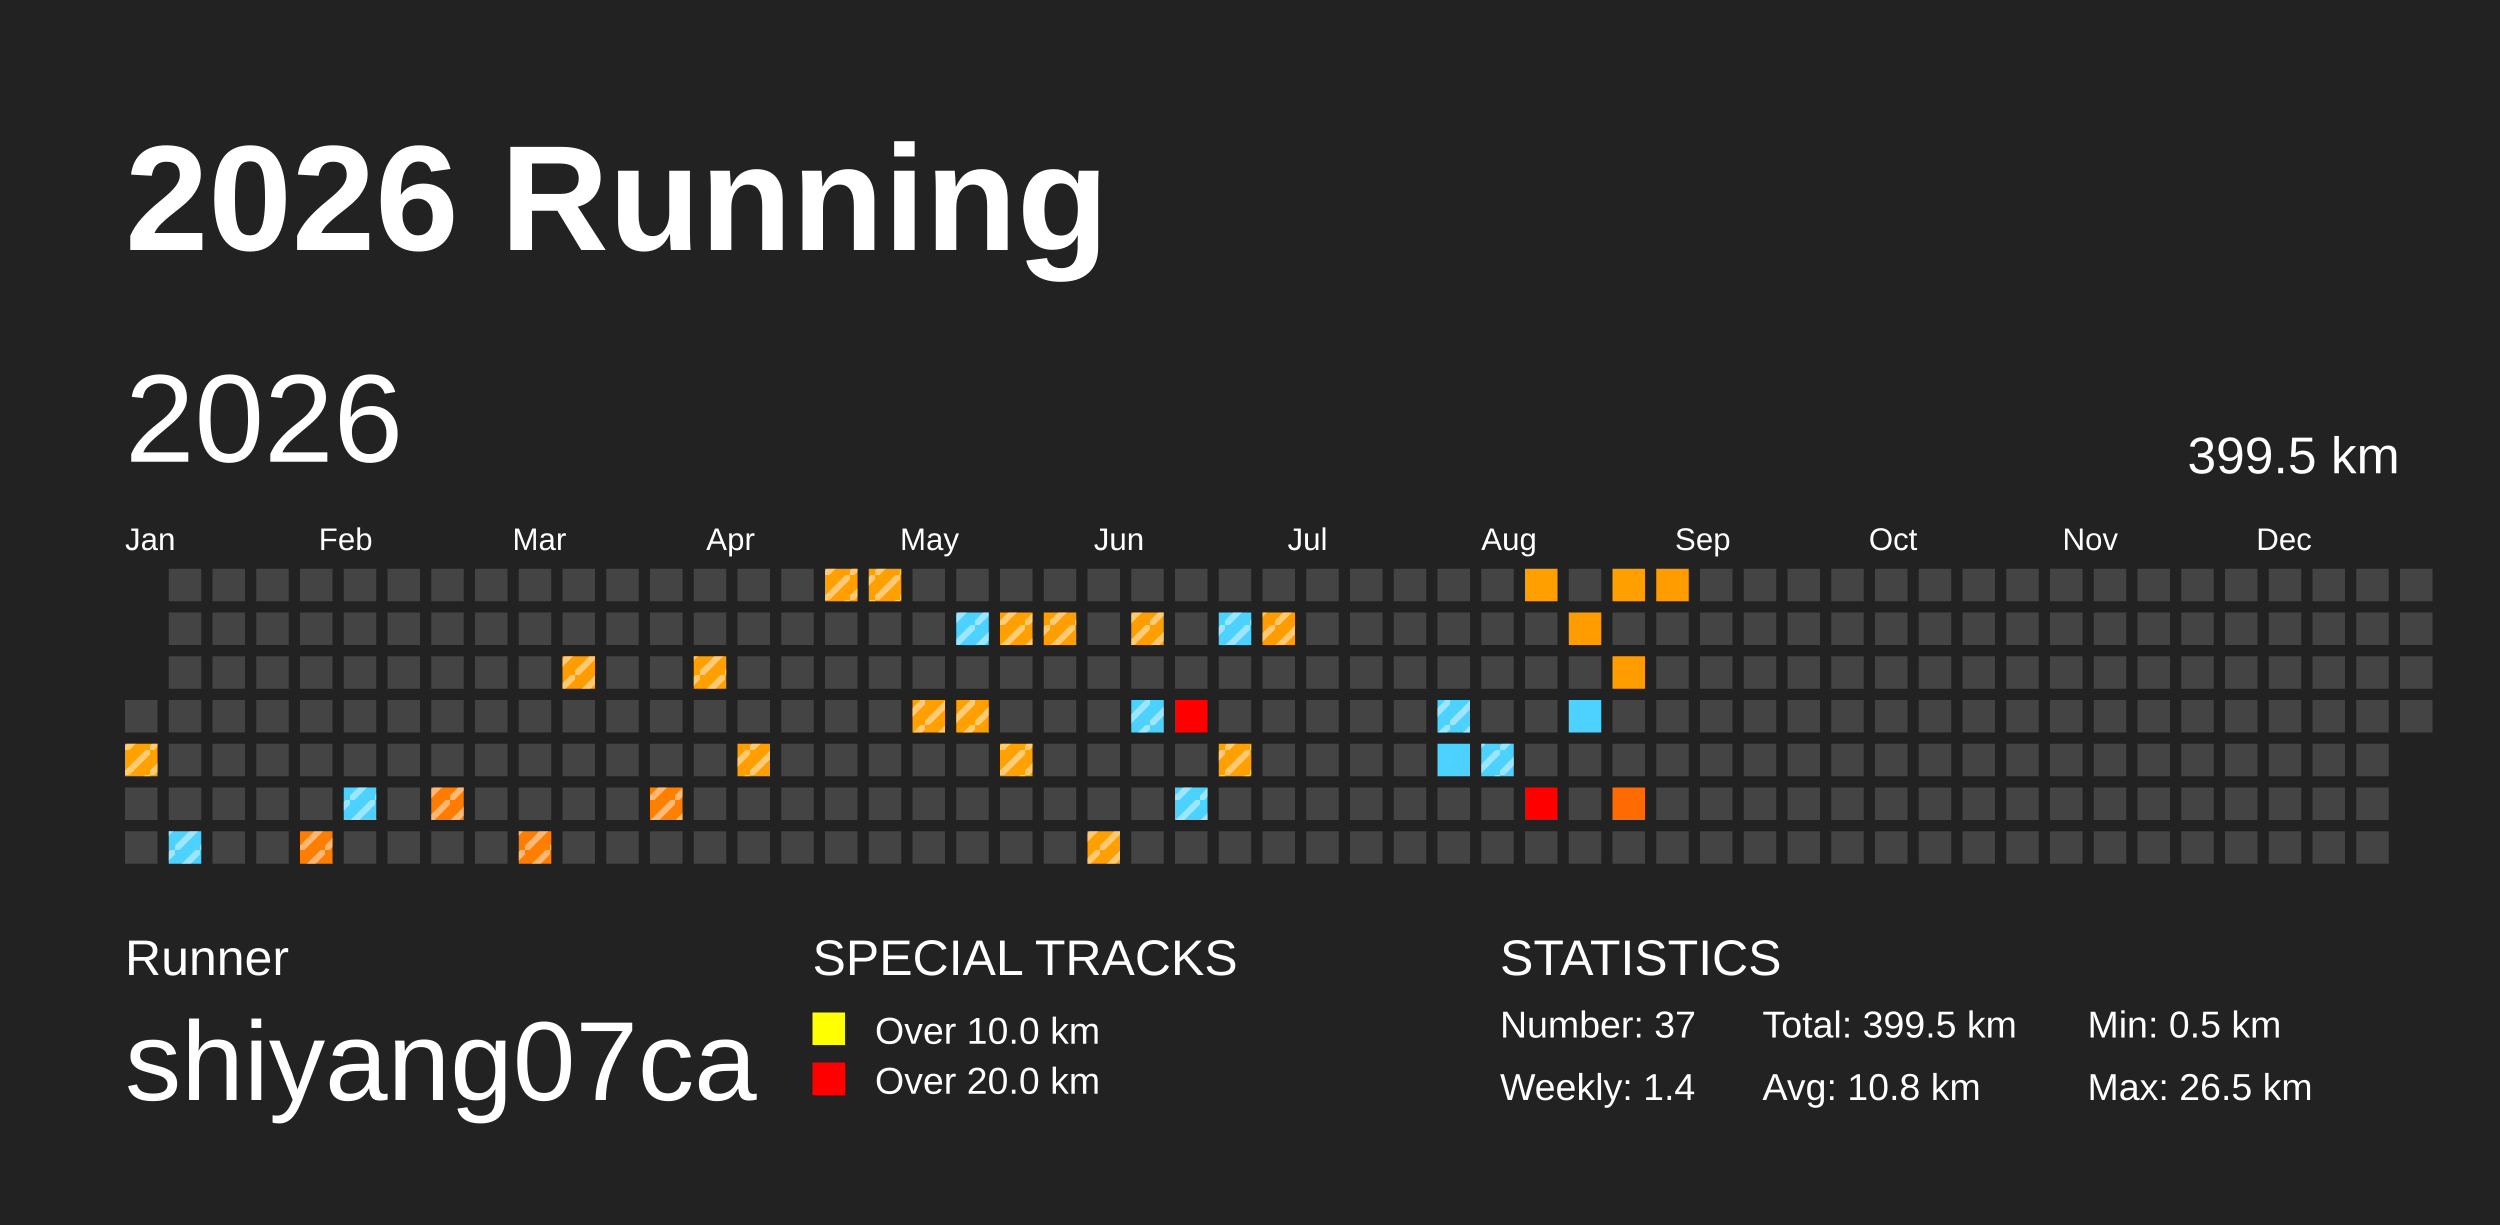
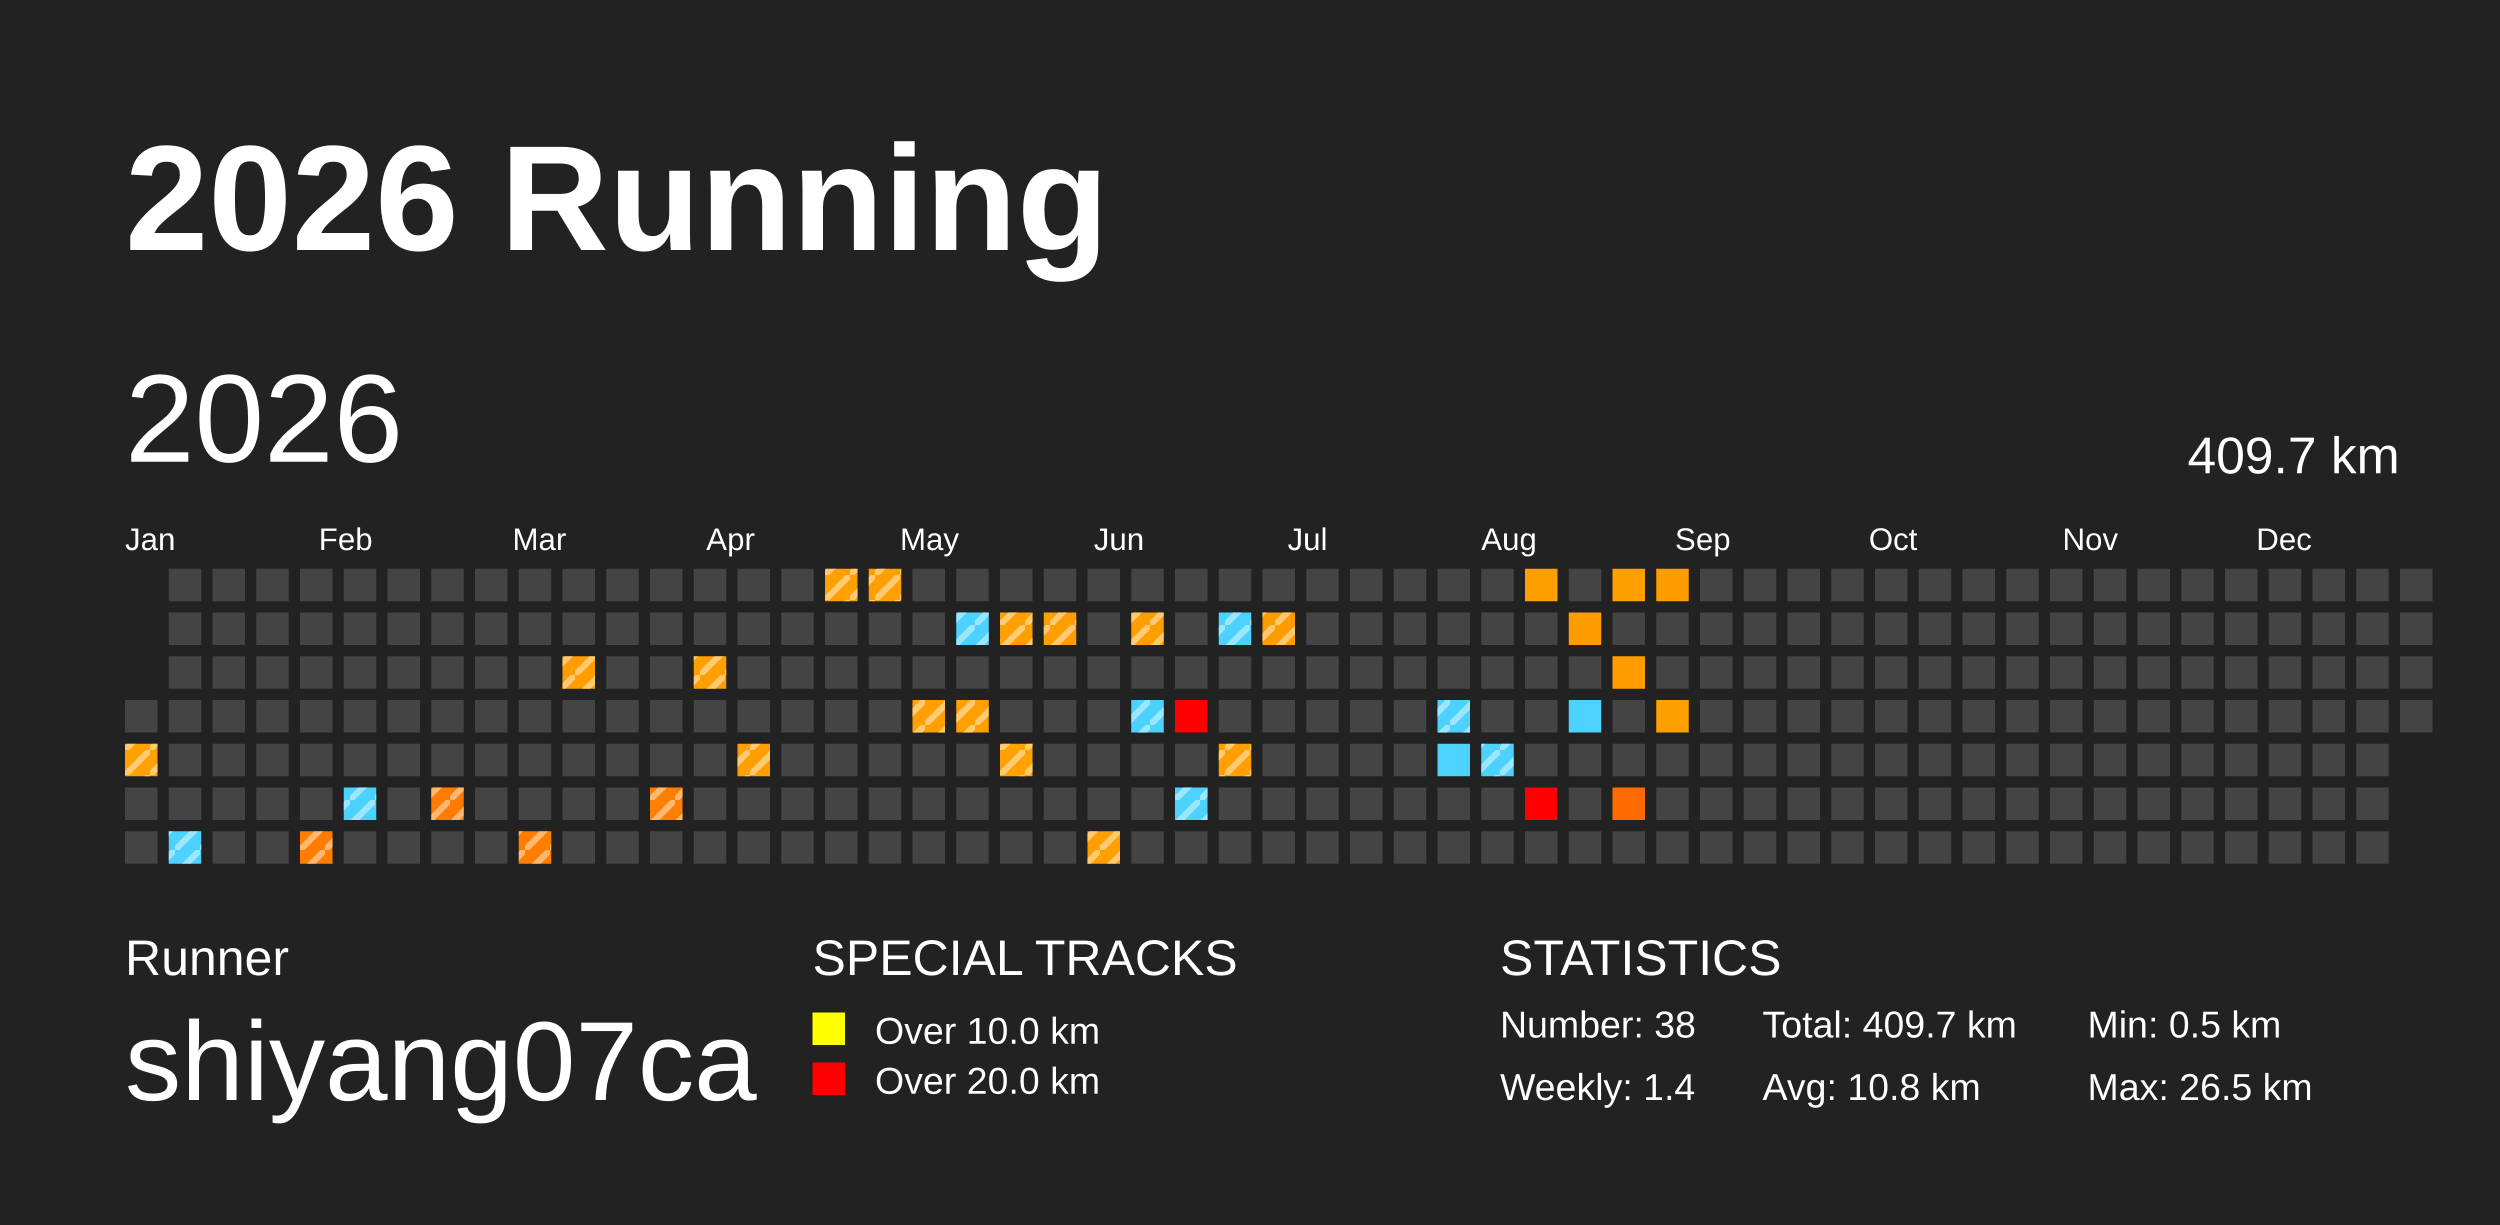
<svg xmlns="http://www.w3.org/2000/svg" baseProfile="full" height="98mm" version="1.1" viewBox="0,0,200,98" width="200mm">
  <defs>
    <pattern height="2" id="indoor-stripe" patternUnits="userSpaceOnUse" width="2">
      <line stroke="white" stroke-opacity="0.45" stroke-width="0.5" x1="0" x2="2" y1="2" y2="0" />
    </pattern>
  </defs>
  <rect fill="#222222" height="98" width="200" x="0" y="0" />
  <text fill="#FFFFFF" style="font-size:12px; font-family:Arial; font-weight:bold;" x="10" y="20">2026 Running</text>
  <text fill="#FFFFFF" style="font-size:4px; font-family:Arial" x="10" y="78">Runner</text>
  <text fill="#FFFFFF" style="font-size:9px; font-family:Arial" x="10" y="88">shiyang07ca</text>
  <text fill="#FFFFFF" style="font-size:4px; font-family:Arial" x="65" y="78">SPECIAL TRACKS</text>
  <rect fill="yellow" height="2.6" width="2.6" x="65" y="81" />
  <text fill="#FFFFFF" style="font-size:3px; font-family:Arial" x="70" y="83.5">Over 10.0 km</text>
  <rect fill="red" height="2.6" width="2.6" x="65" y="85" />
  <text fill="#FFFFFF" style="font-size:3px; font-family:Arial" x="70" y="87.5">Over 20.0 km</text>
  <text fill="#FFFFFF" style="font-size:4px; font-family:Arial" x="120" y="78">STATISTICS</text>
-   <text fill="#FFFFFF" style="font-size:3px; font-family:Arial" x="120" y="83">Number: 37</text>
+   <text fill="#FFFFFF" style="font-size:3px; font-family:Arial" x="120" y="83">Number: 38</text>
  <text fill="#FFFFFF" style="font-size:3px; font-family:Arial" x="120" y="88">Weekly: 1.4</text>
-   <text fill="#FFFFFF" style="font-size:3px; font-family:Arial" x="141" y="83">Total: 399.5 km</text>
+   <text fill="#FFFFFF" style="font-size:3px; font-family:Arial" x="141" y="83">Total: 409.7 km</text>
  <text fill="#FFFFFF" style="font-size:3px; font-family:Arial" x="141" y="88">Avg: 10.8 km</text>
  <text fill="#FFFFFF" style="font-size:3px; font-family:Arial" x="167" y="83">Min: 0.5 km</text>
  <text fill="#FFFFFF" style="font-size:3px; font-family:Arial" x="167" y="88">Max: 26.5 km</text>
  <text dominant-baseline="hanging" fill="#FFFFFF" style="font-size:10.0px; font-family:Arial;" x="10" y="30">2026</text>
-   <text dominant-baseline="hanging" fill="#FFFFFF" style="font-size:4.125px; font-family:Arial;" x="175" y="35">399.5 km</text>
+   <text dominant-baseline="hanging" fill="#FFFFFF" style="font-size:4.125px; font-family:Arial;" x="175" y="35">409.7 km</text>
  <text fill="#FFFFFF" style="font-size:2.5px; font-family:Arial" x="10.0" y="44">Jan</text>
  <text fill="#FFFFFF" style="font-size:2.5px; font-family:Arial" x="25.5" y="44">Feb</text>
  <text fill="#FFFFFF" style="font-size:2.5px; font-family:Arial" x="41.0" y="44">Mar</text>
  <text fill="#FFFFFF" style="font-size:2.5px; font-family:Arial" x="56.5" y="44">Apr</text>
  <text fill="#FFFFFF" style="font-size:2.5px; font-family:Arial" x="72.0" y="44">May</text>
  <text fill="#FFFFFF" style="font-size:2.5px; font-family:Arial" x="87.5" y="44">Jun</text>
  <text fill="#FFFFFF" style="font-size:2.5px; font-family:Arial" x="103.0" y="44">Jul</text>
  <text fill="#FFFFFF" style="font-size:2.5px; font-family:Arial" x="118.5" y="44">Aug</text>
  <text fill="#FFFFFF" style="font-size:2.5px; font-family:Arial" x="134.0" y="44">Sep</text>
  <text fill="#FFFFFF" style="font-size:2.5px; font-family:Arial" x="149.5" y="44">Oct</text>
  <text fill="#FFFFFF" style="font-size:2.5px; font-family:Arial" x="165.0" y="44">Nov</text>
  <text fill="#FFFFFF" style="font-size:2.5px; font-family:Arial" x="180.5" y="44">Dec</text>
  <rect fill="#444444" height="2.6" width="2.6" x="10.0" y="56.0" />
  <rect fill="#ffa100" height="2.6" width="2.6" x="10.0" y="59.5" />
  <rect fill="url(#indoor-stripe)" height="2.6" style="pointer-events: none;" width="2.6" x="10.0" y="59.5" />
  <rect fill="#444444" height="2.6" width="2.6" x="10.0" y="63.0" />
  <rect fill="#444444" height="2.6" width="2.6" x="10.0" y="66.5" />
  <rect fill="#444444" height="2.6" width="2.6" x="13.5" y="45.5" />
  <rect fill="#444444" height="2.6" width="2.6" x="13.5" y="49.0" />
  <rect fill="#444444" height="2.6" width="2.6" x="13.5" y="52.5" />
  <rect fill="#444444" height="2.6" width="2.6" x="13.5" y="56.0" />
  <rect fill="#444444" height="2.6" width="2.6" x="13.5" y="59.5" />
  <rect fill="#444444" height="2.6" width="2.6" x="13.5" y="63.0" />
  <rect fill="#4dd2ff" height="2.6" width="2.6" x="13.5" y="66.5" />
  <rect fill="url(#indoor-stripe)" height="2.6" style="pointer-events: none;" width="2.6" x="13.5" y="66.5" />
  <rect fill="#444444" height="2.6" width="2.6" x="17.0" y="45.5" />
  <rect fill="#444444" height="2.6" width="2.6" x="17.0" y="49.0" />
  <rect fill="#444444" height="2.6" width="2.6" x="17.0" y="52.5" />
  <rect fill="#444444" height="2.6" width="2.6" x="17.0" y="56.0" />
  <rect fill="#444444" height="2.6" width="2.6" x="17.0" y="59.5" />
  <rect fill="#444444" height="2.6" width="2.6" x="17.0" y="63.0" />
  <rect fill="#444444" height="2.6" width="2.6" x="17.0" y="66.5" />
  <rect fill="#444444" height="2.6" width="2.6" x="20.5" y="45.5" />
  <rect fill="#444444" height="2.6" width="2.6" x="20.5" y="49.0" />
  <rect fill="#444444" height="2.6" width="2.6" x="20.5" y="52.5" />
  <rect fill="#444444" height="2.6" width="2.6" x="20.5" y="56.0" />
  <rect fill="#444444" height="2.6" width="2.6" x="20.5" y="59.5" />
  <rect fill="#444444" height="2.6" width="2.6" x="20.5" y="63.0" />
  <rect fill="#444444" height="2.6" width="2.6" x="20.5" y="66.5" />
  <rect fill="#444444" height="2.6" width="2.6" x="24.0" y="45.5" />
  <rect fill="#444444" height="2.6" width="2.6" x="24.0" y="49.0" />
  <rect fill="#444444" height="2.6" width="2.6" x="24.0" y="52.5" />
  <rect fill="#444444" height="2.6" width="2.6" x="24.0" y="56.0" />
  <rect fill="#444444" height="2.6" width="2.6" x="24.0" y="59.5" />
  <rect fill="#444444" height="2.6" width="2.6" x="24.0" y="63.0" />
  <rect fill="#ff7d00" height="2.6" width="2.6" x="24.0" y="66.5" />
  <rect fill="url(#indoor-stripe)" height="2.6" style="pointer-events: none;" width="2.6" x="24.0" y="66.5" />
  <rect fill="#444444" height="2.6" width="2.6" x="27.5" y="45.5" />
  <rect fill="#444444" height="2.6" width="2.6" x="27.5" y="49.0" />
  <rect fill="#444444" height="2.6" width="2.6" x="27.5" y="52.5" />
  <rect fill="#444444" height="2.6" width="2.6" x="27.5" y="56.0" />
  <rect fill="#444444" height="2.6" width="2.6" x="27.5" y="59.5" />
  <rect fill="#4dd2ff" height="2.6" width="2.6" x="27.5" y="63.0" />
  <rect fill="url(#indoor-stripe)" height="2.6" style="pointer-events: none;" width="2.6" x="27.5" y="63.0" />
  <rect fill="#444444" height="2.6" width="2.6" x="27.5" y="66.5" />
  <rect fill="#444444" height="2.6" width="2.6" x="31.0" y="45.5" />
  <rect fill="#444444" height="2.6" width="2.6" x="31.0" y="49.0" />
  <rect fill="#444444" height="2.6" width="2.6" x="31.0" y="52.5" />
  <rect fill="#444444" height="2.6" width="2.6" x="31.0" y="56.0" />
  <rect fill="#444444" height="2.6" width="2.6" x="31.0" y="59.5" />
  <rect fill="#444444" height="2.6" width="2.6" x="31.0" y="63.0" />
  <rect fill="#444444" height="2.6" width="2.6" x="31.0" y="66.5" />
  <rect fill="#444444" height="2.6" width="2.6" x="34.5" y="45.5" />
  <rect fill="#444444" height="2.6" width="2.6" x="34.5" y="49.0" />
  <rect fill="#444444" height="2.6" width="2.6" x="34.5" y="52.5" />
  <rect fill="#444444" height="2.6" width="2.6" x="34.5" y="56.0" />
  <rect fill="#444444" height="2.6" width="2.6" x="34.5" y="59.5" />
  <rect fill="#ff7c00" height="2.6" width="2.6" x="34.5" y="63.0" />
  <rect fill="url(#indoor-stripe)" height="2.6" style="pointer-events: none;" width="2.6" x="34.5" y="63.0" />
  <rect fill="#444444" height="2.6" width="2.6" x="34.5" y="66.5" />
  <rect fill="#444444" height="2.6" width="2.6" x="38.0" y="45.5" />
  <rect fill="#444444" height="2.6" width="2.6" x="38.0" y="49.0" />
  <rect fill="#444444" height="2.6" width="2.6" x="38.0" y="52.5" />
  <rect fill="#444444" height="2.6" width="2.6" x="38.0" y="56.0" />
  <rect fill="#444444" height="2.6" width="2.6" x="38.0" y="59.5" />
  <rect fill="#444444" height="2.6" width="2.6" x="38.0" y="63.0" />
  <rect fill="#444444" height="2.6" width="2.6" x="38.0" y="66.5" />
  <rect fill="#444444" height="2.6" width="2.6" x="41.5" y="45.5" />
  <rect fill="#444444" height="2.6" width="2.6" x="41.5" y="49.0" />
  <rect fill="#444444" height="2.6" width="2.6" x="41.5" y="52.5" />
  <rect fill="#444444" height="2.6" width="2.6" x="41.5" y="56.0" />
  <rect fill="#444444" height="2.6" width="2.6" x="41.5" y="59.5" />
  <rect fill="#444444" height="2.6" width="2.6" x="41.5" y="63.0" />
  <rect fill="#ff7e00" height="2.6" width="2.6" x="41.5" y="66.5" />
  <rect fill="url(#indoor-stripe)" height="2.6" style="pointer-events: none;" width="2.6" x="41.5" y="66.5" />
  <rect fill="#444444" height="2.6" width="2.6" x="45.0" y="45.5" />
  <rect fill="#444444" height="2.6" width="2.6" x="45.0" y="49.0" />
  <rect fill="#ff9d00" height="2.6" width="2.6" x="45.0" y="52.5" />
  <rect fill="url(#indoor-stripe)" height="2.6" style="pointer-events: none;" width="2.6" x="45.0" y="52.5" />
  <rect fill="#444444" height="2.6" width="2.6" x="45.0" y="56.0" />
  <rect fill="#444444" height="2.6" width="2.6" x="45.0" y="59.5" />
  <rect fill="#444444" height="2.6" width="2.6" x="45.0" y="63.0" />
  <rect fill="#444444" height="2.6" width="2.6" x="45.0" y="66.5" />
  <rect fill="#444444" height="2.6" width="2.6" x="48.5" y="45.5" />
  <rect fill="#444444" height="2.6" width="2.6" x="48.5" y="49.0" />
  <rect fill="#444444" height="2.6" width="2.6" x="48.5" y="52.5" />
  <rect fill="#444444" height="2.6" width="2.6" x="48.5" y="56.0" />
  <rect fill="#444444" height="2.6" width="2.6" x="48.5" y="59.5" />
  <rect fill="#444444" height="2.6" width="2.6" x="48.5" y="63.0" />
  <rect fill="#444444" height="2.6" width="2.6" x="48.5" y="66.5" />
  <rect fill="#444444" height="2.6" width="2.6" x="52.0" y="45.5" />
  <rect fill="#444444" height="2.6" width="2.6" x="52.0" y="49.0" />
  <rect fill="#444444" height="2.6" width="2.6" x="52.0" y="52.5" />
  <rect fill="#444444" height="2.6" width="2.6" x="52.0" y="56.0" />
  <rect fill="#444444" height="2.6" width="2.6" x="52.0" y="59.5" />
  <rect fill="#ff7f00" height="2.6" width="2.6" x="52.0" y="63.0" />
  <rect fill="url(#indoor-stripe)" height="2.6" style="pointer-events: none;" width="2.6" x="52.0" y="63.0" />
  <rect fill="#444444" height="2.6" width="2.6" x="52.0" y="66.5" />
  <rect fill="#444444" height="2.6" width="2.6" x="55.5" y="45.5" />
  <rect fill="#444444" height="2.6" width="2.6" x="55.5" y="49.0" />
  <rect fill="#ff9f00" height="2.6" width="2.6" x="55.5" y="52.5" />
  <rect fill="url(#indoor-stripe)" height="2.6" style="pointer-events: none;" width="2.6" x="55.5" y="52.5" />
  <rect fill="#444444" height="2.6" width="2.6" x="55.5" y="56.0" />
  <rect fill="#444444" height="2.6" width="2.6" x="55.5" y="59.5" />
  <rect fill="#444444" height="2.6" width="2.6" x="55.5" y="63.0" />
  <rect fill="#444444" height="2.6" width="2.6" x="55.5" y="66.5" />
  <rect fill="#444444" height="2.6" width="2.6" x="59.0" y="45.5" />
  <rect fill="#444444" height="2.6" width="2.6" x="59.0" y="49.0" />
  <rect fill="#444444" height="2.6" width="2.6" x="59.0" y="52.5" />
  <rect fill="#444444" height="2.6" width="2.6" x="59.0" y="56.0" />
  <rect fill="#ff9e00" height="2.6" width="2.6" x="59.0" y="59.5" />
  <rect fill="url(#indoor-stripe)" height="2.6" style="pointer-events: none;" width="2.6" x="59.0" y="59.5" />
  <rect fill="#444444" height="2.6" width="2.6" x="59.0" y="63.0" />
  <rect fill="#444444" height="2.6" width="2.6" x="59.0" y="66.5" />
  <rect fill="#444444" height="2.6" width="2.6" x="62.5" y="45.5" />
  <rect fill="#444444" height="2.6" width="2.6" x="62.5" y="49.0" />
  <rect fill="#444444" height="2.6" width="2.6" x="62.5" y="52.5" />
  <rect fill="#444444" height="2.6" width="2.6" x="62.5" y="56.0" />
  <rect fill="#444444" height="2.6" width="2.6" x="62.5" y="59.5" />
  <rect fill="#444444" height="2.6" width="2.6" x="62.5" y="63.0" />
  <rect fill="#444444" height="2.6" width="2.6" x="62.5" y="66.5" />
  <rect fill="#ff9f00" height="2.6" width="2.6" x="66.0" y="45.5" />
  <rect fill="url(#indoor-stripe)" height="2.6" style="pointer-events: none;" width="2.6" x="66.0" y="45.5" />
  <rect fill="#444444" height="2.6" width="2.6" x="66.0" y="49.0" />
  <rect fill="#444444" height="2.6" width="2.6" x="66.0" y="52.5" />
  <rect fill="#444444" height="2.6" width="2.6" x="66.0" y="56.0" />
  <rect fill="#444444" height="2.6" width="2.6" x="66.0" y="59.5" />
  <rect fill="#444444" height="2.6" width="2.6" x="66.0" y="63.0" />
  <rect fill="#444444" height="2.6" width="2.6" x="66.0" y="66.5" />
  <rect fill="#ff9f00" height="2.6" width="2.6" x="69.5" y="45.5" />
  <rect fill="url(#indoor-stripe)" height="2.6" style="pointer-events: none;" width="2.6" x="69.5" y="45.5" />
  <rect fill="#444444" height="2.6" width="2.6" x="69.5" y="49.0" />
  <rect fill="#444444" height="2.6" width="2.6" x="69.5" y="52.5" />
  <rect fill="#444444" height="2.6" width="2.6" x="69.5" y="56.0" />
  <rect fill="#444444" height="2.6" width="2.6" x="69.5" y="59.5" />
  <rect fill="#444444" height="2.6" width="2.6" x="69.5" y="63.0" />
  <rect fill="#444444" height="2.6" width="2.6" x="69.5" y="66.5" />
  <rect fill="#444444" height="2.6" width="2.6" x="73.0" y="45.5" />
  <rect fill="#444444" height="2.6" width="2.6" x="73.0" y="49.0" />
  <rect fill="#444444" height="2.6" width="2.6" x="73.0" y="52.5" />
  <rect fill="#ff9f00" height="2.6" width="2.6" x="73.0" y="56.0" />
  <rect fill="url(#indoor-stripe)" height="2.6" style="pointer-events: none;" width="2.6" x="73.0" y="56.0" />
  <rect fill="#444444" height="2.6" width="2.6" x="73.0" y="59.5" />
  <rect fill="#444444" height="2.6" width="2.6" x="73.0" y="63.0" />
  <rect fill="#444444" height="2.6" width="2.6" x="73.0" y="66.5" />
  <rect fill="#444444" height="2.6" width="2.6" x="76.5" y="45.5" />
  <rect fill="#4dd2ff" height="2.6" width="2.6" x="76.5" y="49.0" />
  <rect fill="url(#indoor-stripe)" height="2.6" style="pointer-events: none;" width="2.6" x="76.5" y="49.0" />
  <rect fill="#444444" height="2.6" width="2.6" x="76.5" y="52.5" />
  <rect fill="#ffa000" height="2.6" width="2.6" x="76.5" y="56.0" />
  <rect fill="url(#indoor-stripe)" height="2.6" style="pointer-events: none;" width="2.6" x="76.5" y="56.0" />
  <rect fill="#444444" height="2.6" width="2.6" x="76.5" y="59.5" />
  <rect fill="#444444" height="2.6" width="2.6" x="76.5" y="63.0" />
  <rect fill="#444444" height="2.6" width="2.6" x="76.5" y="66.5" />
  <rect fill="#444444" height="2.6" width="2.6" x="80.0" y="45.5" />
  <rect fill="#ffa000" height="2.6" width="2.6" x="80.0" y="49.0" />
  <rect fill="url(#indoor-stripe)" height="2.6" style="pointer-events: none;" width="2.6" x="80.0" y="49.0" />
  <rect fill="#444444" height="2.6" width="2.6" x="80.0" y="52.5" />
  <rect fill="#444444" height="2.6" width="2.6" x="80.0" y="56.0" />
  <rect fill="#ffa100" height="2.6" width="2.6" x="80.0" y="59.5" />
  <rect fill="url(#indoor-stripe)" height="2.6" style="pointer-events: none;" width="2.6" x="80.0" y="59.5" />
  <rect fill="#444444" height="2.6" width="2.6" x="80.0" y="63.0" />
  <rect fill="#444444" height="2.6" width="2.6" x="80.0" y="66.5" />
  <rect fill="#444444" height="2.6" width="2.6" x="83.5" y="45.5" />
  <rect fill="#ff9e00" height="2.6" width="2.6" x="83.5" y="49.0" />
  <rect fill="url(#indoor-stripe)" height="2.6" style="pointer-events: none;" width="2.6" x="83.5" y="49.0" />
  <rect fill="#444444" height="2.6" width="2.6" x="83.5" y="52.5" />
  <rect fill="#444444" height="2.6" width="2.6" x="83.5" y="56.0" />
  <rect fill="#444444" height="2.6" width="2.6" x="83.5" y="59.5" />
  <rect fill="#444444" height="2.6" width="2.6" x="83.5" y="63.0" />
  <rect fill="#444444" height="2.6" width="2.6" x="83.5" y="66.5" />
  <rect fill="#444444" height="2.6" width="2.6" x="87.0" y="45.5" />
  <rect fill="#444444" height="2.6" width="2.6" x="87.0" y="49.0" />
  <rect fill="#444444" height="2.6" width="2.6" x="87.0" y="52.5" />
  <rect fill="#444444" height="2.6" width="2.6" x="87.0" y="56.0" />
  <rect fill="#444444" height="2.6" width="2.6" x="87.0" y="59.5" />
  <rect fill="#444444" height="2.6" width="2.6" x="87.0" y="63.0" />
  <rect fill="#ff9f00" height="2.6" width="2.6" x="87.0" y="66.5" />
  <rect fill="url(#indoor-stripe)" height="2.6" style="pointer-events: none;" width="2.6" x="87.0" y="66.5" />
  <rect fill="#444444" height="2.6" width="2.6" x="90.5" y="45.5" />
  <rect fill="#ff9e00" height="2.6" width="2.6" x="90.5" y="49.0" />
  <rect fill="url(#indoor-stripe)" height="2.6" style="pointer-events: none;" width="2.6" x="90.5" y="49.0" />
  <rect fill="#444444" height="2.6" width="2.6" x="90.5" y="52.5" />
  <rect fill="#4dd2ff" height="2.6" width="2.6" x="90.5" y="56.0" />
  <rect fill="url(#indoor-stripe)" height="2.6" style="pointer-events: none;" width="2.6" x="90.5" y="56.0" />
  <rect fill="#444444" height="2.6" width="2.6" x="90.5" y="59.5" />
  <rect fill="#444444" height="2.6" width="2.6" x="90.5" y="63.0" />
  <rect fill="#444444" height="2.6" width="2.6" x="90.5" y="66.5" />
  <rect fill="#444444" height="2.6" width="2.6" x="94.0" y="45.5" />
  <rect fill="#444444" height="2.6" width="2.6" x="94.0" y="49.0" />
  <rect fill="#444444" height="2.6" width="2.6" x="94.0" y="52.5" />
  <rect fill="red" height="2.6" width="2.6" x="94.0" y="56.0" />
  <rect fill="#444444" height="2.6" width="2.6" x="94.0" y="59.5" />
  <rect fill="#4dd2ff" height="2.6" width="2.6" x="94.0" y="63.0" />
  <rect fill="url(#indoor-stripe)" height="2.6" style="pointer-events: none;" width="2.6" x="94.0" y="63.0" />
  <rect fill="#444444" height="2.6" width="2.6" x="94.0" y="66.5" />
  <rect fill="#444444" height="2.6" width="2.6" x="97.5" y="45.5" />
  <rect fill="#4dd2ff" height="2.6" width="2.6" x="97.5" y="49.0" />
  <rect fill="url(#indoor-stripe)" height="2.6" style="pointer-events: none;" width="2.6" x="97.5" y="49.0" />
  <rect fill="#444444" height="2.6" width="2.6" x="97.5" y="52.5" />
  <rect fill="#444444" height="2.6" width="2.6" x="97.5" y="56.0" />
  <rect fill="#ff9f00" height="2.6" width="2.6" x="97.5" y="59.5" />
  <rect fill="url(#indoor-stripe)" height="2.6" style="pointer-events: none;" width="2.6" x="97.5" y="59.5" />
  <rect fill="#444444" height="2.6" width="2.6" x="97.5" y="63.0" />
  <rect fill="#444444" height="2.6" width="2.6" x="97.5" y="66.5" />
  <rect fill="#444444" height="2.6" width="2.6" x="101.0" y="45.5" />
  <rect fill="#ff9d00" height="2.6" width="2.6" x="101.0" y="49.0" />
  <rect fill="url(#indoor-stripe)" height="2.6" style="pointer-events: none;" width="2.6" x="101.0" y="49.0" />
  <rect fill="#444444" height="2.6" width="2.6" x="101.0" y="52.5" />
  <rect fill="#444444" height="2.6" width="2.6" x="101.0" y="56.0" />
  <rect fill="#444444" height="2.6" width="2.6" x="101.0" y="59.5" />
  <rect fill="#444444" height="2.6" width="2.6" x="101.0" y="63.0" />
  <rect fill="#444444" height="2.6" width="2.6" x="101.0" y="66.5" />
  <rect fill="#444444" height="2.6" width="2.6" x="104.5" y="45.5" />
  <rect fill="#444444" height="2.6" width="2.6" x="104.5" y="49.0" />
  <rect fill="#444444" height="2.6" width="2.6" x="104.5" y="52.5" />
  <rect fill="#444444" height="2.6" width="2.6" x="104.5" y="56.0" />
  <rect fill="#444444" height="2.6" width="2.6" x="104.5" y="59.5" />
  <rect fill="#444444" height="2.6" width="2.6" x="104.5" y="63.0" />
  <rect fill="#444444" height="2.6" width="2.6" x="104.5" y="66.5" />
  <rect fill="#444444" height="2.6" width="2.6" x="108.0" y="45.5" />
  <rect fill="#444444" height="2.6" width="2.6" x="108.0" y="49.0" />
  <rect fill="#444444" height="2.6" width="2.6" x="108.0" y="52.5" />
  <rect fill="#444444" height="2.6" width="2.6" x="108.0" y="56.0" />
  <rect fill="#444444" height="2.6" width="2.6" x="108.0" y="59.5" />
  <rect fill="#444444" height="2.6" width="2.6" x="108.0" y="63.0" />
  <rect fill="#444444" height="2.6" width="2.6" x="108.0" y="66.5" />
  <rect fill="#444444" height="2.6" width="2.6" x="111.5" y="45.5" />
  <rect fill="#444444" height="2.6" width="2.6" x="111.5" y="49.0" />
  <rect fill="#444444" height="2.6" width="2.6" x="111.5" y="52.5" />
  <rect fill="#444444" height="2.6" width="2.6" x="111.5" y="56.0" />
  <rect fill="#444444" height="2.6" width="2.6" x="111.5" y="59.5" />
  <rect fill="#444444" height="2.6" width="2.6" x="111.5" y="63.0" />
  <rect fill="#444444" height="2.6" width="2.6" x="111.5" y="66.5" />
  <rect fill="#444444" height="2.6" width="2.6" x="115.0" y="45.5" />
  <rect fill="#444444" height="2.6" width="2.6" x="115.0" y="49.0" />
  <rect fill="#444444" height="2.6" width="2.6" x="115.0" y="52.5" />
  <rect fill="#4dd2ff" height="2.6" width="2.6" x="115.0" y="56.0" />
  <rect fill="url(#indoor-stripe)" height="2.6" style="pointer-events: none;" width="2.6" x="115.0" y="56.0" />
  <rect fill="#4dd2ff" height="2.6" width="2.6" x="115.0" y="59.5" />
  <rect fill="#444444" height="2.6" width="2.6" x="115.0" y="63.0" />
  <rect fill="#444444" height="2.6" width="2.6" x="115.0" y="66.5" />
  <rect fill="#444444" height="2.6" width="2.6" x="118.5" y="45.5" />
  <rect fill="#444444" height="2.6" width="2.6" x="118.5" y="49.0" />
  <rect fill="#444444" height="2.6" width="2.6" x="118.5" y="52.5" />
  <rect fill="#444444" height="2.6" width="2.6" x="118.5" y="56.0" />
  <rect fill="#4dd2ff" height="2.6" width="2.6" x="118.5" y="59.5" />
  <rect fill="url(#indoor-stripe)" height="2.6" style="pointer-events: none;" width="2.6" x="118.5" y="59.5" />
  <rect fill="#444444" height="2.6" width="2.6" x="118.5" y="63.0" />
  <rect fill="#444444" height="2.6" width="2.6" x="118.5" y="66.5" />
  <rect fill="#ff9f00" height="2.6" width="2.6" x="122.0" y="45.5" />
  <rect fill="#444444" height="2.6" width="2.6" x="122.0" y="49.0" />
  <rect fill="#444444" height="2.6" width="2.6" x="122.0" y="52.5" />
  <rect fill="#444444" height="2.6" width="2.6" x="122.0" y="56.0" />
  <rect fill="#444444" height="2.6" width="2.6" x="122.0" y="59.5" />
  <rect fill="red" height="2.6" width="2.6" x="122.0" y="63.0" />
  <rect fill="#444444" height="2.6" width="2.6" x="122.0" y="66.5" />
  <rect fill="#444444" height="2.6" width="2.6" x="125.5" y="45.5" />
  <rect fill="#ff9d00" height="2.6" width="2.6" x="125.5" y="49.0" />
  <rect fill="#444444" height="2.6" width="2.6" x="125.5" y="52.5" />
  <rect fill="#4dd2ff" height="2.6" width="2.6" x="125.5" y="56.0" />
  <rect fill="#444444" height="2.6" width="2.6" x="125.5" y="59.5" />
  <rect fill="#444444" height="2.6" width="2.6" x="125.5" y="63.0" />
  <rect fill="#444444" height="2.6" width="2.6" x="125.5" y="66.5" />
  <rect fill="#ff9f00" height="2.6" width="2.6" x="129.0" y="45.5" />
  <rect fill="#444444" height="2.6" width="2.6" x="129.0" y="49.0" />
  <rect fill="#ff9d00" height="2.6" width="2.6" x="129.0" y="52.5" />
  <rect fill="#444444" height="2.6" width="2.6" x="129.0" y="56.0" />
  <rect fill="#444444" height="2.6" width="2.6" x="129.0" y="59.5" />
  <rect fill="#ff6b00" height="2.6" width="2.6" x="129.0" y="63.0" />
  <rect fill="#444444" height="2.6" width="2.6" x="129.0" y="66.5" />
  <rect fill="#ff9d00" height="2.6" width="2.6" x="132.5" y="45.5" />
  <rect fill="#444444" height="2.6" width="2.6" x="132.5" y="49.0" />
  <rect fill="#444444" height="2.6" width="2.6" x="132.5" y="52.5" />
-   <rect fill="#444444" height="2.6" width="2.6" x="132.5" y="56.0" />
+   <rect fill="#ffa000" height="2.6" width="2.6" x="132.5" y="56.0" />
  <rect fill="#444444" height="2.6" width="2.6" x="132.5" y="59.5" />
  <rect fill="#444444" height="2.6" width="2.6" x="132.5" y="63.0" />
  <rect fill="#444444" height="2.6" width="2.6" x="132.5" y="66.5" />
  <rect fill="#444444" height="2.6" width="2.6" x="136.0" y="45.5" />
  <rect fill="#444444" height="2.6" width="2.6" x="136.0" y="49.0" />
  <rect fill="#444444" height="2.6" width="2.6" x="136.0" y="52.5" />
  <rect fill="#444444" height="2.6" width="2.6" x="136.0" y="56.0" />
  <rect fill="#444444" height="2.6" width="2.6" x="136.0" y="59.5" />
  <rect fill="#444444" height="2.6" width="2.6" x="136.0" y="63.0" />
  <rect fill="#444444" height="2.6" width="2.6" x="136.0" y="66.5" />
  <rect fill="#444444" height="2.6" width="2.6" x="139.5" y="45.5" />
  <rect fill="#444444" height="2.6" width="2.6" x="139.5" y="49.0" />
  <rect fill="#444444" height="2.6" width="2.6" x="139.5" y="52.5" />
  <rect fill="#444444" height="2.6" width="2.6" x="139.5" y="56.0" />
  <rect fill="#444444" height="2.6" width="2.6" x="139.5" y="59.5" />
  <rect fill="#444444" height="2.6" width="2.6" x="139.5" y="63.0" />
  <rect fill="#444444" height="2.6" width="2.6" x="139.5" y="66.5" />
  <rect fill="#444444" height="2.6" width="2.6" x="143.0" y="45.5" />
  <rect fill="#444444" height="2.6" width="2.6" x="143.0" y="49.0" />
  <rect fill="#444444" height="2.6" width="2.6" x="143.0" y="52.5" />
  <rect fill="#444444" height="2.6" width="2.6" x="143.0" y="56.0" />
  <rect fill="#444444" height="2.6" width="2.6" x="143.0" y="59.5" />
  <rect fill="#444444" height="2.6" width="2.6" x="143.0" y="63.0" />
  <rect fill="#444444" height="2.6" width="2.6" x="143.0" y="66.5" />
  <rect fill="#444444" height="2.6" width="2.6" x="146.5" y="45.5" />
  <rect fill="#444444" height="2.6" width="2.6" x="146.5" y="49.0" />
  <rect fill="#444444" height="2.6" width="2.6" x="146.5" y="52.5" />
  <rect fill="#444444" height="2.6" width="2.6" x="146.5" y="56.0" />
  <rect fill="#444444" height="2.6" width="2.6" x="146.5" y="59.5" />
  <rect fill="#444444" height="2.6" width="2.6" x="146.5" y="63.0" />
  <rect fill="#444444" height="2.6" width="2.6" x="146.5" y="66.5" />
  <rect fill="#444444" height="2.6" width="2.6" x="150.0" y="45.5" />
  <rect fill="#444444" height="2.6" width="2.6" x="150.0" y="49.0" />
  <rect fill="#444444" height="2.6" width="2.6" x="150.0" y="52.5" />
  <rect fill="#444444" height="2.6" width="2.6" x="150.0" y="56.0" />
  <rect fill="#444444" height="2.6" width="2.6" x="150.0" y="59.5" />
  <rect fill="#444444" height="2.6" width="2.6" x="150.0" y="63.0" />
  <rect fill="#444444" height="2.6" width="2.6" x="150.0" y="66.5" />
  <rect fill="#444444" height="2.6" width="2.6" x="153.5" y="45.5" />
  <rect fill="#444444" height="2.6" width="2.6" x="153.5" y="49.0" />
  <rect fill="#444444" height="2.6" width="2.6" x="153.5" y="52.5" />
  <rect fill="#444444" height="2.6" width="2.6" x="153.5" y="56.0" />
  <rect fill="#444444" height="2.6" width="2.6" x="153.5" y="59.5" />
  <rect fill="#444444" height="2.6" width="2.6" x="153.5" y="63.0" />
  <rect fill="#444444" height="2.6" width="2.6" x="153.5" y="66.5" />
  <rect fill="#444444" height="2.6" width="2.6" x="157.0" y="45.5" />
  <rect fill="#444444" height="2.6" width="2.6" x="157.0" y="49.0" />
  <rect fill="#444444" height="2.6" width="2.6" x="157.0" y="52.5" />
  <rect fill="#444444" height="2.6" width="2.6" x="157.0" y="56.0" />
  <rect fill="#444444" height="2.6" width="2.6" x="157.0" y="59.5" />
  <rect fill="#444444" height="2.6" width="2.6" x="157.0" y="63.0" />
  <rect fill="#444444" height="2.6" width="2.6" x="157.0" y="66.5" />
  <rect fill="#444444" height="2.6" width="2.6" x="160.5" y="45.5" />
  <rect fill="#444444" height="2.6" width="2.6" x="160.5" y="49.0" />
  <rect fill="#444444" height="2.6" width="2.6" x="160.5" y="52.5" />
  <rect fill="#444444" height="2.6" width="2.6" x="160.5" y="56.0" />
  <rect fill="#444444" height="2.6" width="2.6" x="160.5" y="59.5" />
  <rect fill="#444444" height="2.6" width="2.6" x="160.5" y="63.0" />
  <rect fill="#444444" height="2.6" width="2.6" x="160.5" y="66.5" />
  <rect fill="#444444" height="2.6" width="2.6" x="164.0" y="45.5" />
  <rect fill="#444444" height="2.6" width="2.6" x="164.0" y="49.0" />
  <rect fill="#444444" height="2.6" width="2.6" x="164.0" y="52.5" />
  <rect fill="#444444" height="2.6" width="2.6" x="164.0" y="56.0" />
  <rect fill="#444444" height="2.6" width="2.6" x="164.0" y="59.5" />
  <rect fill="#444444" height="2.6" width="2.6" x="164.0" y="63.0" />
  <rect fill="#444444" height="2.6" width="2.6" x="164.0" y="66.5" />
  <rect fill="#444444" height="2.6" width="2.6" x="167.5" y="45.5" />
  <rect fill="#444444" height="2.6" width="2.6" x="167.5" y="49.0" />
  <rect fill="#444444" height="2.6" width="2.6" x="167.5" y="52.5" />
  <rect fill="#444444" height="2.6" width="2.6" x="167.5" y="56.0" />
  <rect fill="#444444" height="2.6" width="2.6" x="167.5" y="59.5" />
  <rect fill="#444444" height="2.6" width="2.6" x="167.5" y="63.0" />
  <rect fill="#444444" height="2.6" width="2.6" x="167.5" y="66.5" />
  <rect fill="#444444" height="2.6" width="2.6" x="171.0" y="45.5" />
  <rect fill="#444444" height="2.6" width="2.6" x="171.0" y="49.0" />
  <rect fill="#444444" height="2.6" width="2.6" x="171.0" y="52.5" />
  <rect fill="#444444" height="2.6" width="2.6" x="171.0" y="56.0" />
  <rect fill="#444444" height="2.6" width="2.6" x="171.0" y="59.5" />
  <rect fill="#444444" height="2.6" width="2.6" x="171.0" y="63.0" />
  <rect fill="#444444" height="2.6" width="2.6" x="171.0" y="66.5" />
  <rect fill="#444444" height="2.6" width="2.6" x="174.5" y="45.5" />
  <rect fill="#444444" height="2.6" width="2.6" x="174.5" y="49.0" />
  <rect fill="#444444" height="2.6" width="2.6" x="174.5" y="52.5" />
  <rect fill="#444444" height="2.6" width="2.6" x="174.5" y="56.0" />
  <rect fill="#444444" height="2.6" width="2.6" x="174.5" y="59.5" />
  <rect fill="#444444" height="2.6" width="2.6" x="174.5" y="63.0" />
  <rect fill="#444444" height="2.6" width="2.6" x="174.5" y="66.5" />
  <rect fill="#444444" height="2.6" width="2.6" x="178.0" y="45.5" />
  <rect fill="#444444" height="2.6" width="2.6" x="178.0" y="49.0" />
  <rect fill="#444444" height="2.6" width="2.6" x="178.0" y="52.5" />
  <rect fill="#444444" height="2.6" width="2.6" x="178.0" y="56.0" />
  <rect fill="#444444" height="2.6" width="2.6" x="178.0" y="59.5" />
  <rect fill="#444444" height="2.6" width="2.6" x="178.0" y="63.0" />
  <rect fill="#444444" height="2.6" width="2.6" x="178.0" y="66.5" />
  <rect fill="#444444" height="2.6" width="2.6" x="181.5" y="45.5" />
  <rect fill="#444444" height="2.6" width="2.6" x="181.5" y="49.0" />
  <rect fill="#444444" height="2.6" width="2.6" x="181.5" y="52.5" />
  <rect fill="#444444" height="2.6" width="2.6" x="181.5" y="56.0" />
  <rect fill="#444444" height="2.6" width="2.6" x="181.5" y="59.5" />
  <rect fill="#444444" height="2.6" width="2.6" x="181.5" y="63.0" />
  <rect fill="#444444" height="2.6" width="2.6" x="181.5" y="66.5" />
  <rect fill="#444444" height="2.6" width="2.6" x="185.0" y="45.5" />
  <rect fill="#444444" height="2.6" width="2.6" x="185.0" y="49.0" />
  <rect fill="#444444" height="2.6" width="2.6" x="185.0" y="52.5" />
  <rect fill="#444444" height="2.6" width="2.6" x="185.0" y="56.0" />
  <rect fill="#444444" height="2.6" width="2.6" x="185.0" y="59.5" />
  <rect fill="#444444" height="2.6" width="2.6" x="185.0" y="63.0" />
  <rect fill="#444444" height="2.6" width="2.6" x="185.0" y="66.5" />
  <rect fill="#444444" height="2.6" width="2.6" x="188.5" y="45.5" />
  <rect fill="#444444" height="2.6" width="2.6" x="188.5" y="49.0" />
  <rect fill="#444444" height="2.6" width="2.6" x="188.5" y="52.5" />
  <rect fill="#444444" height="2.6" width="2.6" x="188.5" y="56.0" />
  <rect fill="#444444" height="2.6" width="2.6" x="188.5" y="59.5" />
  <rect fill="#444444" height="2.6" width="2.6" x="188.5" y="63.0" />
  <rect fill="#444444" height="2.6" width="2.6" x="188.5" y="66.5" />
  <rect fill="#444444" height="2.6" width="2.6" x="192.0" y="45.5" />
  <rect fill="#444444" height="2.6" width="2.6" x="192.0" y="49.0" />
  <rect fill="#444444" height="2.6" width="2.6" x="192.0" y="52.5" />
  <rect fill="#444444" height="2.6" width="2.6" x="192.0" y="56.0" />
</svg>
